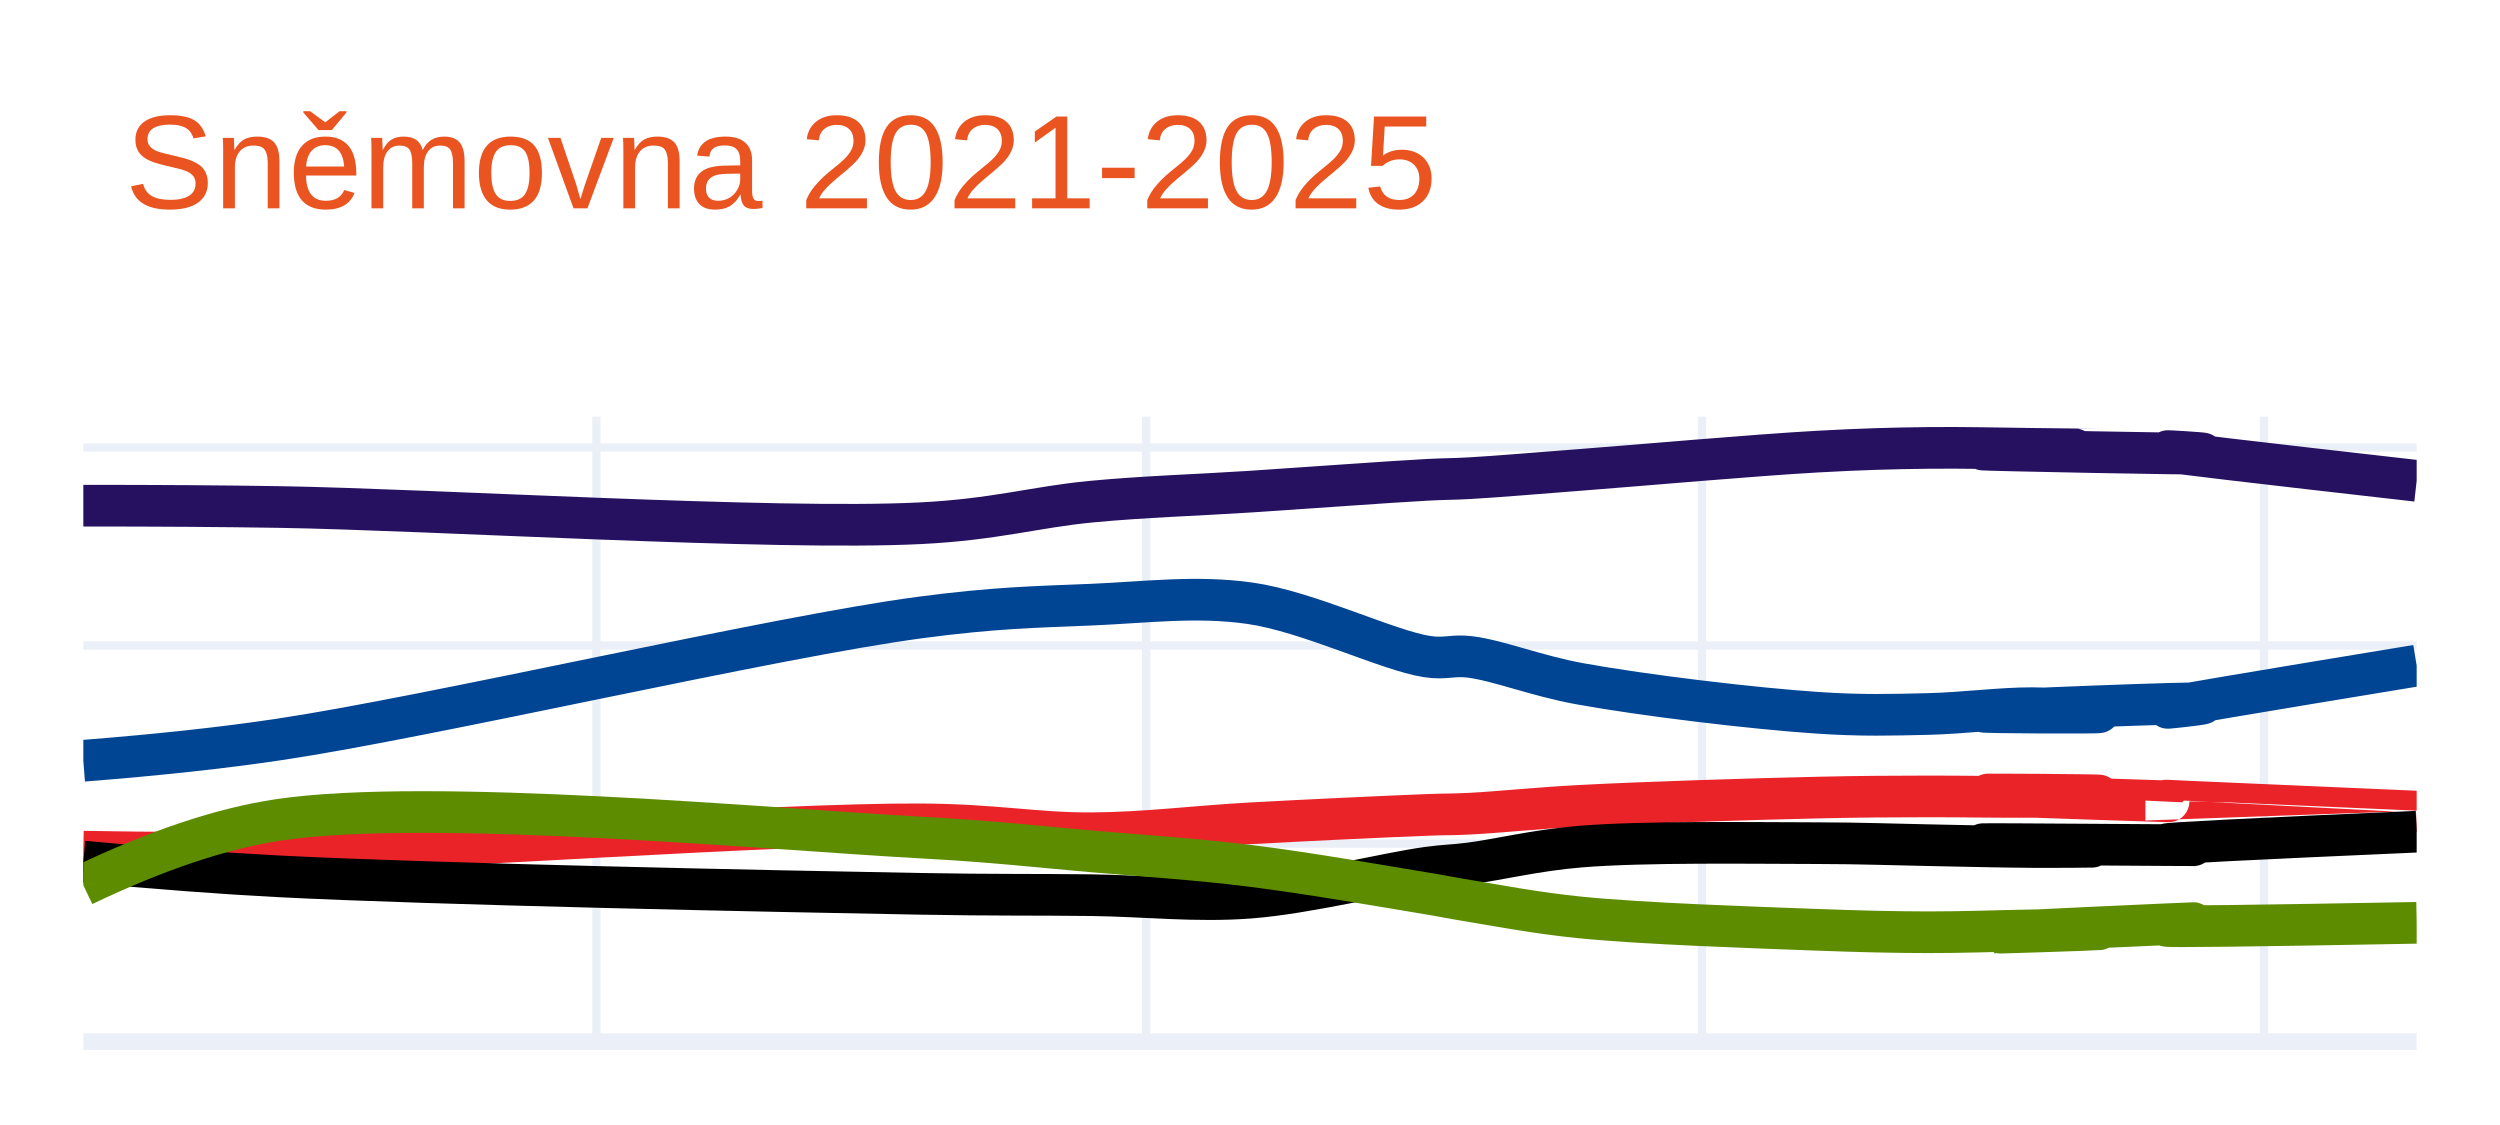
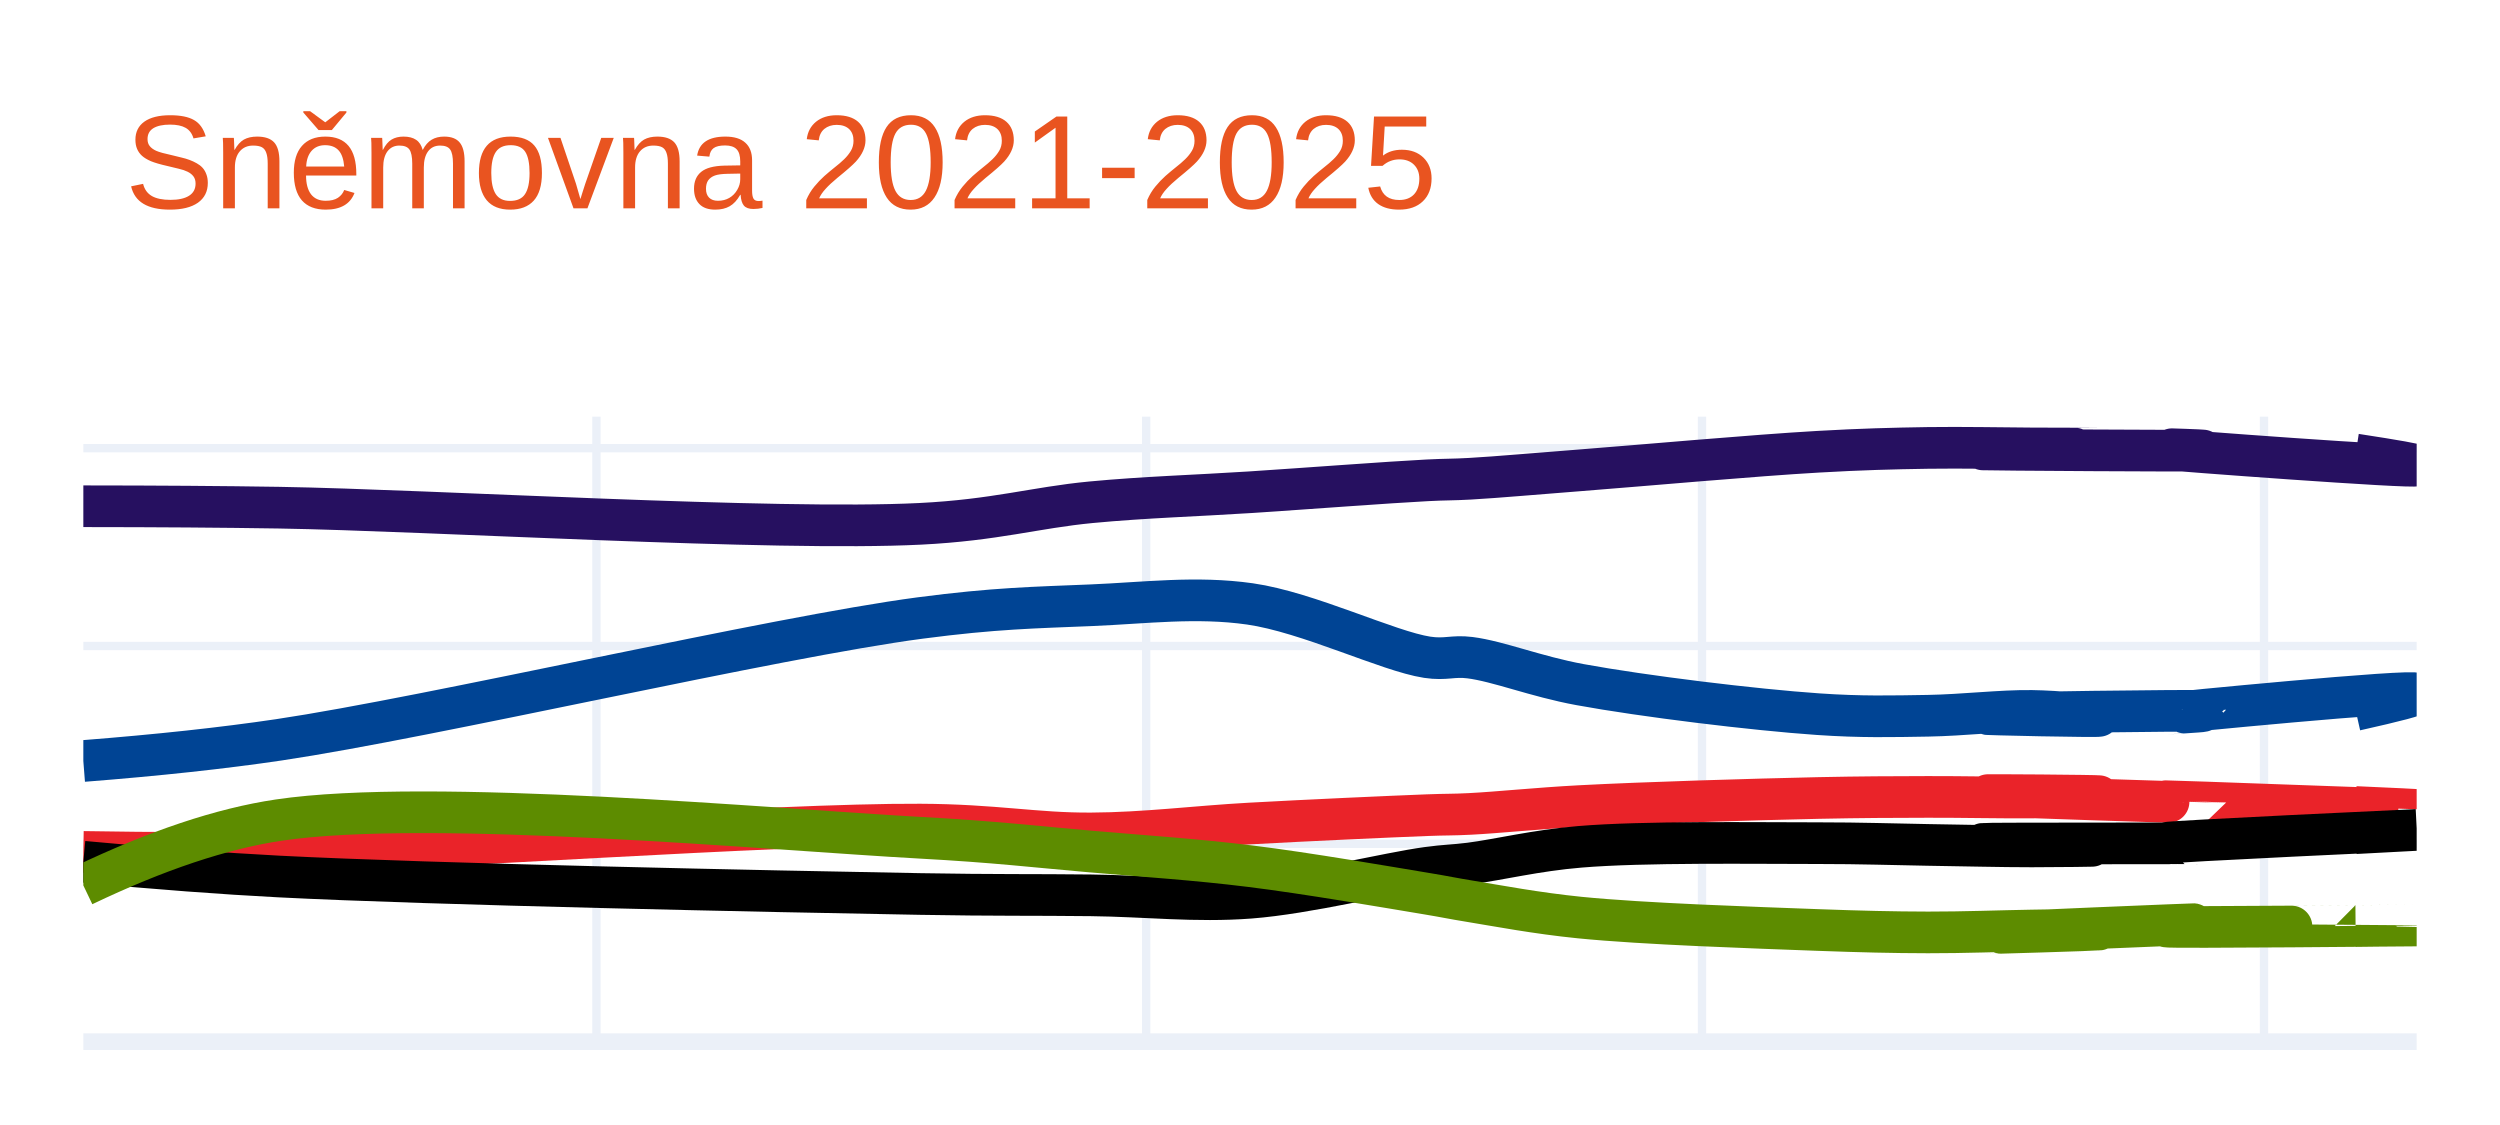
<svg xmlns="http://www.w3.org/2000/svg" class="main-svg" width="300" height="135" style="" viewBox="0 0 300 135">
  <rect x="0" y="0" width="300" height="135" style="fill: rgb(255, 255, 255); fill-opacity: 1;" />
-   <defs id="defs-1bd960">
+   <defs id="defs-a753b1">
    <g class="clips">
-       <clipPath id="clip1bd960xyplot" class="plotclip">
+       <clipPath id="clipa753b1xyplot" class="plotclip">
        <rect width="280" height="75" />
      </clipPath>
-       <clipPath class="axesclip" id="clip1bd960x">
+       <clipPath class="axesclip" id="clipa753b1x">
        <rect x="10" y="0" width="280" height="135" />
      </clipPath>
-       <clipPath class="axesclip" id="clip1bd960y">
+       <clipPath class="axesclip" id="clipa753b1y">
        <rect x="0" y="50" width="300" height="75" />
      </clipPath>
-       <clipPath class="axesclip" id="clip1bd960xy">
+       <clipPath class="axesclip" id="clipa753b1xy">
        <rect x="10" y="50" width="280" height="75" />
      </clipPath>
    </g>
    <g class="gradients" />
    <g class="patterns" />
  </defs>
  <g class="bglayer" />
  <g class="layer-below">
    <g class="imagelayer" />
    <g class="shapelayer" />
  </g>
  <g class="cartesianlayer">
    <g class="subplot xy">
      <g class="layer-subplot">
        <g class="shapelayer" />
        <g class="imagelayer" />
      </g>
-       <g class="minor-gridlayer">
-         <g class="x" />
-         <g class="y" />
-       </g>
      <g class="gridlayer">
        <g class="x">
          <path class="xgrid crisp" transform="translate(71.57,0)" d="M0,50v75" style="stroke: rgb(235, 240, 248); stroke-opacity: 1; stroke-width: 1px;" />
          <path class="xgrid crisp" transform="translate(137.54,0)" d="M0,50v75" style="stroke: rgb(235, 240, 248); stroke-opacity: 1; stroke-width: 1px;" />
          <path class="xgrid crisp" transform="translate(204.24,0)" d="M0,50v75" style="stroke: rgb(235, 240, 248); stroke-opacity: 1; stroke-width: 1px;" />
          <path class="xgrid crisp" transform="translate(271.68,0)" d="M0,50v75" style="stroke: rgb(235, 240, 248); stroke-opacity: 1; stroke-width: 1px;" />
        </g>
        <g class="y">
-           <path class="ygrid crisp" transform="translate(0,101.23)" d="M10,0h280" style="stroke: rgb(235, 240, 248); stroke-opacity: 1; stroke-width: 1px;" />
-           <path class="ygrid crisp" transform="translate(0,77.46)" d="M10,0h280" style="stroke: rgb(235, 240, 248); stroke-opacity: 1; stroke-width: 1px;" />
-           <path class="ygrid crisp" transform="translate(0,53.7)" d="M10,0h280" style="stroke: rgb(235, 240, 248); stroke-opacity: 1; stroke-width: 1px;" />
+           <path class="ygrid crisp" transform="translate(0,101.26)" d="M10,0h280" style="stroke: rgb(235, 240, 248); stroke-opacity: 1; stroke-width: 1px;" />
+           <path class="ygrid crisp" transform="translate(0,77.52)" d="M10,0h280" style="stroke: rgb(235, 240, 248); stroke-opacity: 1; stroke-width: 1px;" />
+           <path class="ygrid crisp" transform="translate(0,53.78)" d="M10,0h280" style="stroke: rgb(235, 240, 248); stroke-opacity: 1; stroke-width: 1px;" />
        </g>
      </g>
      <g class="zerolinelayer">
        <path class="yzl zl crisp" transform="translate(0,125)" d="M10,0h280" style="stroke: rgb(235, 240, 248); stroke-opacity: 1; stroke-width: 2px;" />
      </g>
      <path class="xlines-below" />
      <path class="ylines-below" />
      <g class="overlines-below" />
      <g class="xaxislayer-below" />
      <g class="yaxislayer-below" />
      <g class="overaxes-below" />
-       <g class="plot" transform="translate(10,50)" clip-path="url(#clip1bd960xyplot)">
+       <g class="plot" transform="translate(10,50)" clip-path="url(#clipa753b1xyplot)">
        <g class="scatterlayer mlayer">
-           <g class="trace scatter trace51a58b" style="stroke-miterlimit: 2; opacity: 1;">
+           <g class="trace scatter tracee2ce92" style="stroke-miterlimit: 2; opacity: 1;">
            <g class="fills" />
            <g class="errorbars" />
            <g class="lines">
-               <path class="js-line" d="M0,10.68Q13.38,10.68 23.46,10.84C41.71,11.13 82.97,13.67 100.42,12.79C109.46,12.34 114.22,10.84 120.94,10.2C127.4,9.59 133.47,9.42 140,9C146.89,8.55 156.59,7.83 161.26,7.58C163.55,7.46 164.28,7.5 166.39,7.38C169.77,7.19 174.34,6.79 179.58,6.39C187.29,5.8 200.46,4.62 208.17,4.19C213.4,3.9 217.03,3.8 221.36,3.75C225.57,3.7 230.12,3.82 233.82,3.86C236.8,3.89 241.88,3.95 241.88,3.97C241.88,3.99 227.96,3.91 227.96,3.95C227.96,4.01 254.35,4.54 254.35,4.42C254.35,4.37 249.96,4.08 249.95,4.14Q249.94,4.29 280,7.7" style="vector-effect: non-scaling-stroke; fill: none; stroke: rgb(38, 16, 96); stroke-opacity: 1; stroke-width: 5px; opacity: 1;" />
+               <path class="js-line" d="M0,10.75Q13.38,10.76 23.46,10.92C41.71,11.22 82.97,13.74 100.42,12.86C109.46,12.41 114.22,10.91 120.94,10.27C127.4,9.66 133.47,9.49 140,9.07C146.89,8.62 156.59,7.88 161.26,7.64C163.55,7.52 164.29,7.57 166.39,7.45C169.77,7.26 174.34,6.84 179.58,6.44C187.29,5.84 200.46,4.65 208.17,4.21C213.4,3.91 217.03,3.82 221.36,3.75C225.57,3.69 230.12,3.79 233.82,3.81C236.8,3.82 241.88,3.83 241.88,3.85C241.88,3.87 227.96,3.9 227.96,3.93C227.96,3.97 254.35,4.14 254.35,4.06C254.35,4.03 249.95,3.87 249.95,3.9C249.95,3.98 279.96,6.22 280,5.85Q280.02,5.67 272.67,4.54" style="vector-effect: non-scaling-stroke; fill: none; stroke: rgb(38, 16, 96); stroke-opacity: 1; stroke-width: 5px; opacity: 1;" />
            </g>
            <g class="points" />
            <g class="text" />
          </g>
-           <g class="trace scatter trace048278" style="stroke-miterlimit: 2; opacity: 1;">
+           <g class="trace scatter tracea32538" style="stroke-miterlimit: 2; opacity: 1;">
            <g class="fills" />
            <g class="errorbars" />
            <g class="lines">
-               <path class="js-line" d="M0,41.29Q13.42,40.24 23.46,38.74C41.75,36.01 82.9,26.42 100.42,24.1C109.4,22.91 114.22,22.84 120.94,22.56C127.41,22.29 133.54,21.47 140,22.39C146.97,23.38 156.56,28.08 161.26,28.79C163.52,29.13 164.3,28.57 166.39,28.83C169.79,29.25 174.31,31.09 179.58,32.05C187.26,33.45 200.45,35.03 208.17,35.54C213.4,35.89 217.03,35.78 221.36,35.68C225.57,35.58 230.12,34.97 233.82,34.98C236.8,34.99 241.88,35.38 241.88,35.47C241.88,35.58 227.96,35.51 227.96,35.4C227.96,35.24 254.33,34.21 254.35,34.42C254.36,34.51 249.96,35 249.95,34.95Q249.93,34.82 280,29.87" style="vector-effect: non-scaling-stroke; fill: none; stroke: rgb(0, 68, 148); stroke-opacity: 1; stroke-width: 5px; opacity: 1;" />
+               <path class="js-line" d="M0,41.32Q13.42,40.27 23.46,38.78C41.75,36.06 82.9,26.47 100.42,24.16C109.4,22.98 114.22,22.91 120.94,22.63C127.41,22.36 133.54,21.55 140,22.47C146.97,23.47 156.56,28.15 161.26,28.87C163.52,29.21 164.3,28.66 166.39,28.92C169.79,29.35 174.31,31.18 179.58,32.15C187.26,33.56 200.45,35.17 208.17,35.7C213.39,36.06 217.03,35.96 221.36,35.89C225.57,35.82 230.12,35.26 233.82,35.31C236.8,35.35 241.88,35.82 241.88,35.91C241.87,36.02 227.96,35.74 227.96,35.66C227.96,35.55 254.34,35.19 254.35,35.33C254.35,35.39 249.95,35.64 249.95,35.63C249.95,35.6 279.9,32.65 280,33.25Q280.05,33.55 272.67,35.2" style="vector-effect: non-scaling-stroke; fill: none; stroke: rgb(0, 68, 148); stroke-opacity: 1; stroke-width: 5px; opacity: 1;" />
            </g>
            <g class="points" />
            <g class="text" />
          </g>
-           <g class="trace scatter trace7ce1fd" style="stroke-miterlimit: 2; opacity: 1;">
+           <g class="trace scatter tracef44e67" style="stroke-miterlimit: 2; opacity: 1;">
            <g class="fills" />
            <g class="errorbars" />
            <g class="lines">
-               <path class="js-line" d="M0,52.2Q13.39,52.44 23.46,52.23C41.71,51.85 82.95,48.84 100.42,48.92C109.44,48.96 114.23,50.02 120.94,49.99C127.41,49.96 133.47,49.16 140,48.8C146.89,48.42 156.59,47.97 161.26,47.79C163.55,47.7 164.28,47.75 166.39,47.64C169.77,47.47 174.34,46.98 179.58,46.7C187.29,46.29 200.46,45.88 208.17,45.71C213.41,45.59 217.03,45.58 221.36,45.57C225.57,45.56 230.12,45.66 233.82,45.63C236.8,45.61 241.88,45.5 241.88,45.46C241.88,45.4 227.96,45.29 227.96,45.36C227.96,45.46 254.35,46.31 254.35,46.28C254.35,46.27 249.95,46.07 249.95,46.07Q249.95,46.06 280,47.39" style="vector-effect: non-scaling-stroke; fill: none; stroke: rgb(234, 35, 41); stroke-opacity: 1; stroke-width: 5px; opacity: 1;" />
+               <path class="js-line" d="M0,52.23Q13.39,52.46 23.46,52.25C41.71,51.87 82.95,48.87 100.42,48.95C109.44,48.99 114.23,50.05 120.94,50.01C127.41,49.98 133.47,49.18 140,48.82C146.89,48.44 156.59,48 161.26,47.82C163.55,47.73 164.28,47.78 166.39,47.67C169.77,47.5 174.34,47.01 179.58,46.73C187.29,46.32 200.46,45.93 208.17,45.76C213.41,45.65 217.03,45.64 221.36,45.63C225.57,45.62 230.12,45.73 233.82,45.7C236.8,45.68 241.88,45.58 241.88,45.54C241.88,45.48 227.96,45.36 227.96,45.43C227.96,45.53 254.35,46.37 254.35,46.34C254.35,46.33 249.95,46.15 249.95,46.14C249.95,46.11 280,47.23 280,47.19Q280,47.17 272.67,46.84" style="vector-effect: non-scaling-stroke; fill: none; stroke: rgb(234, 35, 41); stroke-opacity: 1; stroke-width: 5px; opacity: 1;" />
            </g>
            <g class="points" />
            <g class="text" />
          </g>
-           <g class="trace scatter tracead3c44" style="stroke-miterlimit: 2; opacity: 1;">
+           <g class="trace scatter trace60082f" style="stroke-miterlimit: 2; opacity: 1;">
            <g class="fills" />
            <g class="errorbars" />
            <g class="lines">
-               <path class="js-line" d="M0,53.39Q13.38,54.64 23.46,55.16C41.7,56.1 82.95,56.95 100.42,57.26C109.44,57.42 114.23,57.34 120.94,57.42C127.41,57.5 133.5,58.22 140,57.72C146.92,57.19 156.58,54.75 161.26,54.12C163.55,53.81 164.29,53.87 166.39,53.6C169.77,53.17 174.33,52.03 179.58,51.6C187.27,50.96 200.46,51.17 208.17,51.18C213.41,51.19 217.03,51.34 221.36,51.42C225.57,51.5 230.12,51.62 233.82,51.64C236.8,51.66 241.88,51.62 241.88,51.58C241.88,51.52 227.96,51.34 227.96,51.3C227.96,51.24 254.35,51.47 254.35,51.42C254.35,51.4 249.95,51.4 249.95,51.32Q249.95,51.12 280,49.8" style="vector-effect: non-scaling-stroke; fill: none; stroke: rgb(0, 0, 0); stroke-opacity: 1; stroke-width: 5px; opacity: 1;" />
+               <path class="js-line" d="M0,53.41Q13.38,54.66 23.46,55.18C41.7,56.12 82.95,56.97 100.42,57.28C109.44,57.44 114.23,57.36 120.94,57.44C127.41,57.51 133.5,58.23 140,57.73C146.92,57.2 156.58,54.76 161.26,54.13C163.55,53.82 164.29,53.87 166.39,53.61C169.77,53.18 174.33,52.05 179.58,51.62C187.27,50.98 200.46,51.18 208.17,51.18C213.41,51.18 217.03,51.32 221.36,51.39C225.57,51.45 230.12,51.57 233.82,51.57C236.8,51.57 241.88,51.51 241.88,51.47C241.88,51.41 227.96,51.31 227.96,51.26C227.96,51.19 254.35,51.22 254.35,51.19C254.35,51.18 249.95,51.21 249.95,51.15C249.95,50.98 280,49.59 280,49.59Q280,49.59 272.67,49.98" style="vector-effect: non-scaling-stroke; fill: none; stroke: rgb(0, 0, 0); stroke-opacity: 1; stroke-width: 5px; opacity: 1;" />
            </g>
            <g class="points" />
            <g class="text" />
          </g>
-           <g class="trace scatter traceb913cc" style="stroke-miterlimit: 2; opacity: 1;">
+           <g class="trace scatter trace0eea42" style="stroke-miterlimit: 2; opacity: 1;">
            <g class="fills" />
            <g class="errorbars" />
            <g class="lines">
-               <path class="js-line" d="M0,56.23Q13.21,49.91 23.46,48.38C41.55,45.69 82.96,49.55 100.42,50.5C109.45,50.99 114.23,51.58 120.94,52.16C127.41,52.72 133.49,53.09 140,53.9C146.91,54.75 156.59,56.45 161.26,57.22C163.56,57.6 164.28,57.78 166.39,58.12C169.76,58.67 174.33,59.56 179.58,60.09C187.27,60.86 200.46,61.29 208.17,61.58C213.4,61.77 217.03,61.86 221.36,61.87C225.57,61.88 230.12,61.7 233.82,61.64C236.8,61.59 241.88,61.49 241.88,61.52C241.88,61.55 227.96,62.01 227.96,61.97C227.96,61.92 254.34,60.67 254.35,60.75C254.35,60.78 249.95,61.03 249.95,61.1Q249.96,61.29 280,60.74" style="vector-effect: non-scaling-stroke; fill: none; stroke: rgb(93, 140, 0); stroke-opacity: 1; stroke-width: 5px; opacity: 1;" />
+               <path class="js-line" d="M0,56.25Q13.21,49.93 23.46,48.41C41.55,45.72 82.96,49.58 100.42,50.53C109.45,51.02 114.23,51.61 120.94,52.19C127.41,52.75 133.49,53.13 140,53.94C146.91,54.79 156.59,56.48 161.26,57.25C163.56,57.63 164.28,57.81 166.39,58.15C169.76,58.7 174.33,59.58 179.58,60.11C187.27,60.88 200.46,61.31 208.17,61.6C213.4,61.79 217.03,61.88 221.36,61.89C225.57,61.9 230.12,61.72 233.82,61.66C236.8,61.61 241.88,61.52 241.88,61.55C241.88,61.59 227.96,62.02 227.96,61.99C227.96,61.95 254.35,60.81 254.35,60.88C254.35,60.91 249.95,61.11 249.95,61.18C249.96,61.36 280,61.04 280,61.06Q280,61.07 272.67,61.13" style="vector-effect: non-scaling-stroke; fill: none; stroke: rgb(93, 140, 0); stroke-opacity: 1; stroke-width: 5px; opacity: 1;" />
            </g>
            <g class="points" />
            <g class="text" />
          </g>
        </g>
      </g>
      <g class="overplot" />
      <path class="xlines-above crisp" d="M0,0" style="fill: none;" />
      <path class="ylines-above crisp" d="M0,0" style="fill: none;" />
      <g class="overlines-above" />
      <g class="xaxislayer-above" />
      <g class="yaxislayer-above" />
      <g class="overaxes-above" />
    </g>
  </g>
  <g class="polarlayer" />
  <g class="smithlayer" />
  <g class="ternarylayer" />
  <g class="geolayer" />
  <g class="funnelarealayer" />
  <g class="pielayer" />
  <g class="iciclelayer" />
  <g class="treemaplayer" />
  <g class="sunburstlayer" />
  <g class="glimages" />
-   <defs id="topdefs-1bd960">
+   <defs id="topdefs-a753b1">
    <g class="clips" />
  </defs>
  <g class="layer-above">
    <g class="imagelayer" />
    <g class="shapelayer" />
  </g>
  <g class="infolayer">
    <g class="g-gtitle">
      <text class="gtitle" x="15" y="25" text-anchor="start" dy="0em" style="font-family: Ubuntu, verdana, arial, sans-serif; font-size: 16px; fill: rgb(233, 84, 32); opacity: 1; font-weight: normal; white-space: pre;">Sněmovna 2021-2025</text>
    </g>
    <g class="g-xtitle" />
    <g class="g-ytitle" />
  </g>
</svg>
